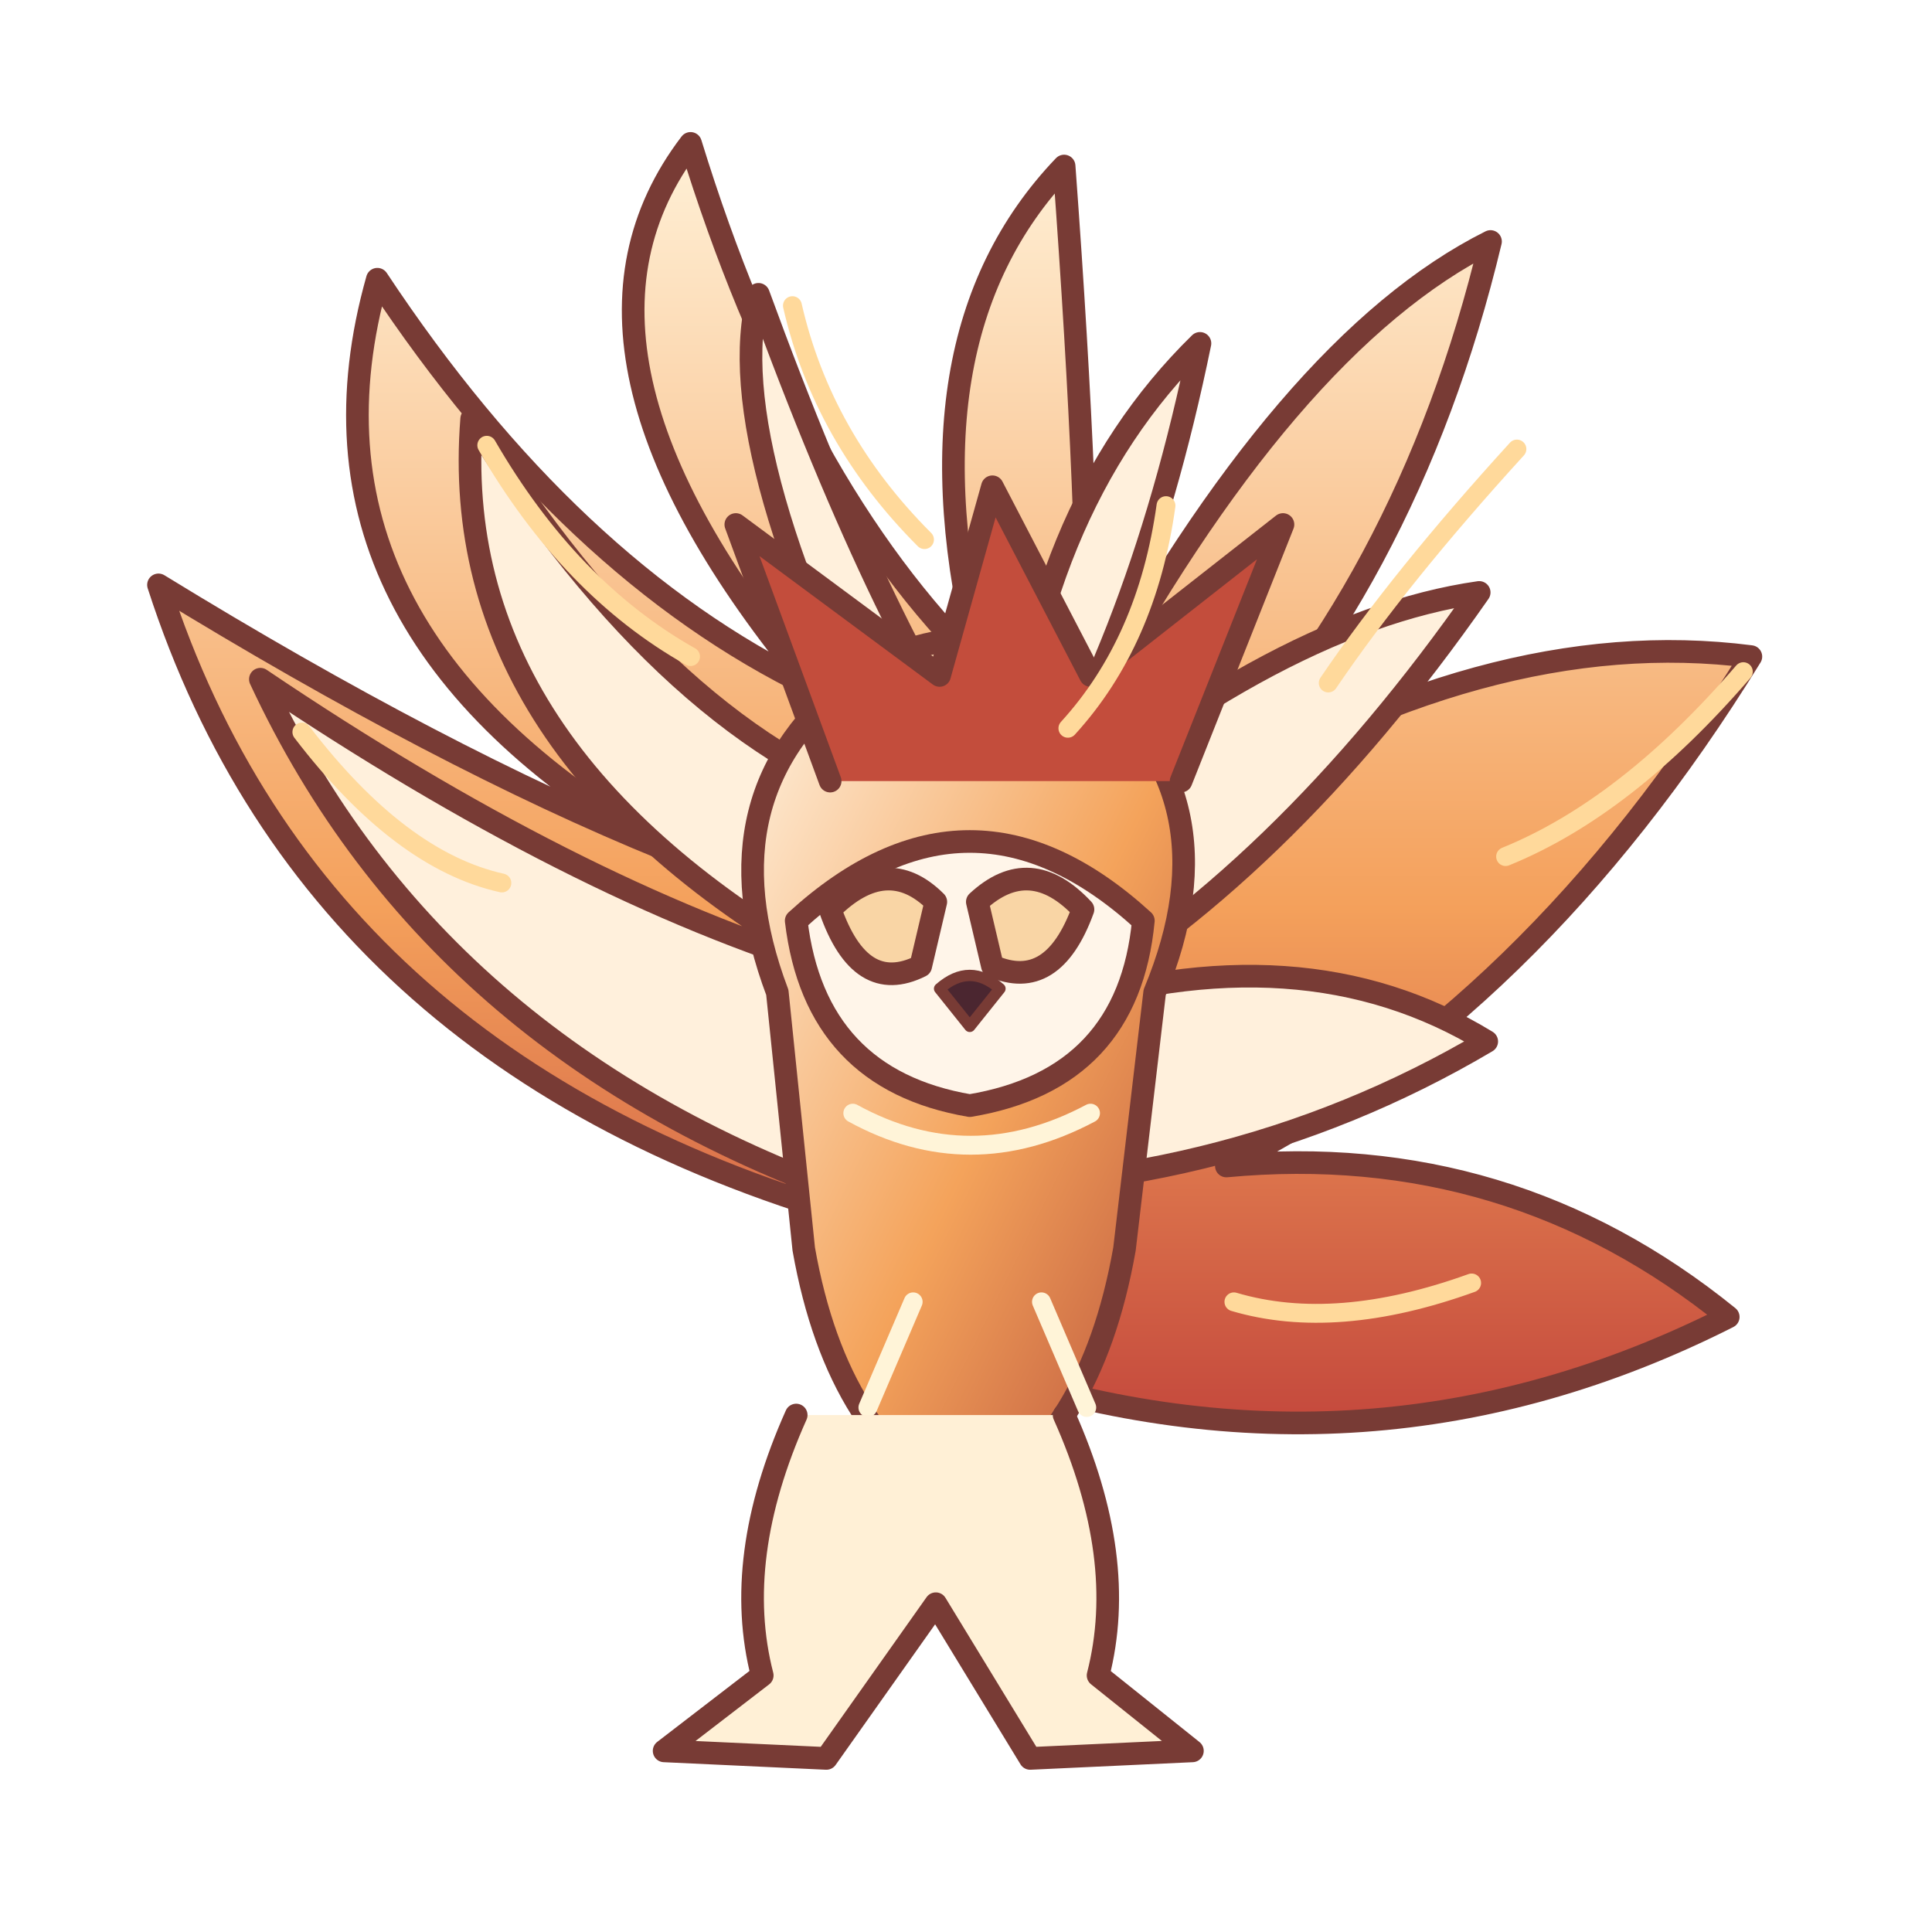
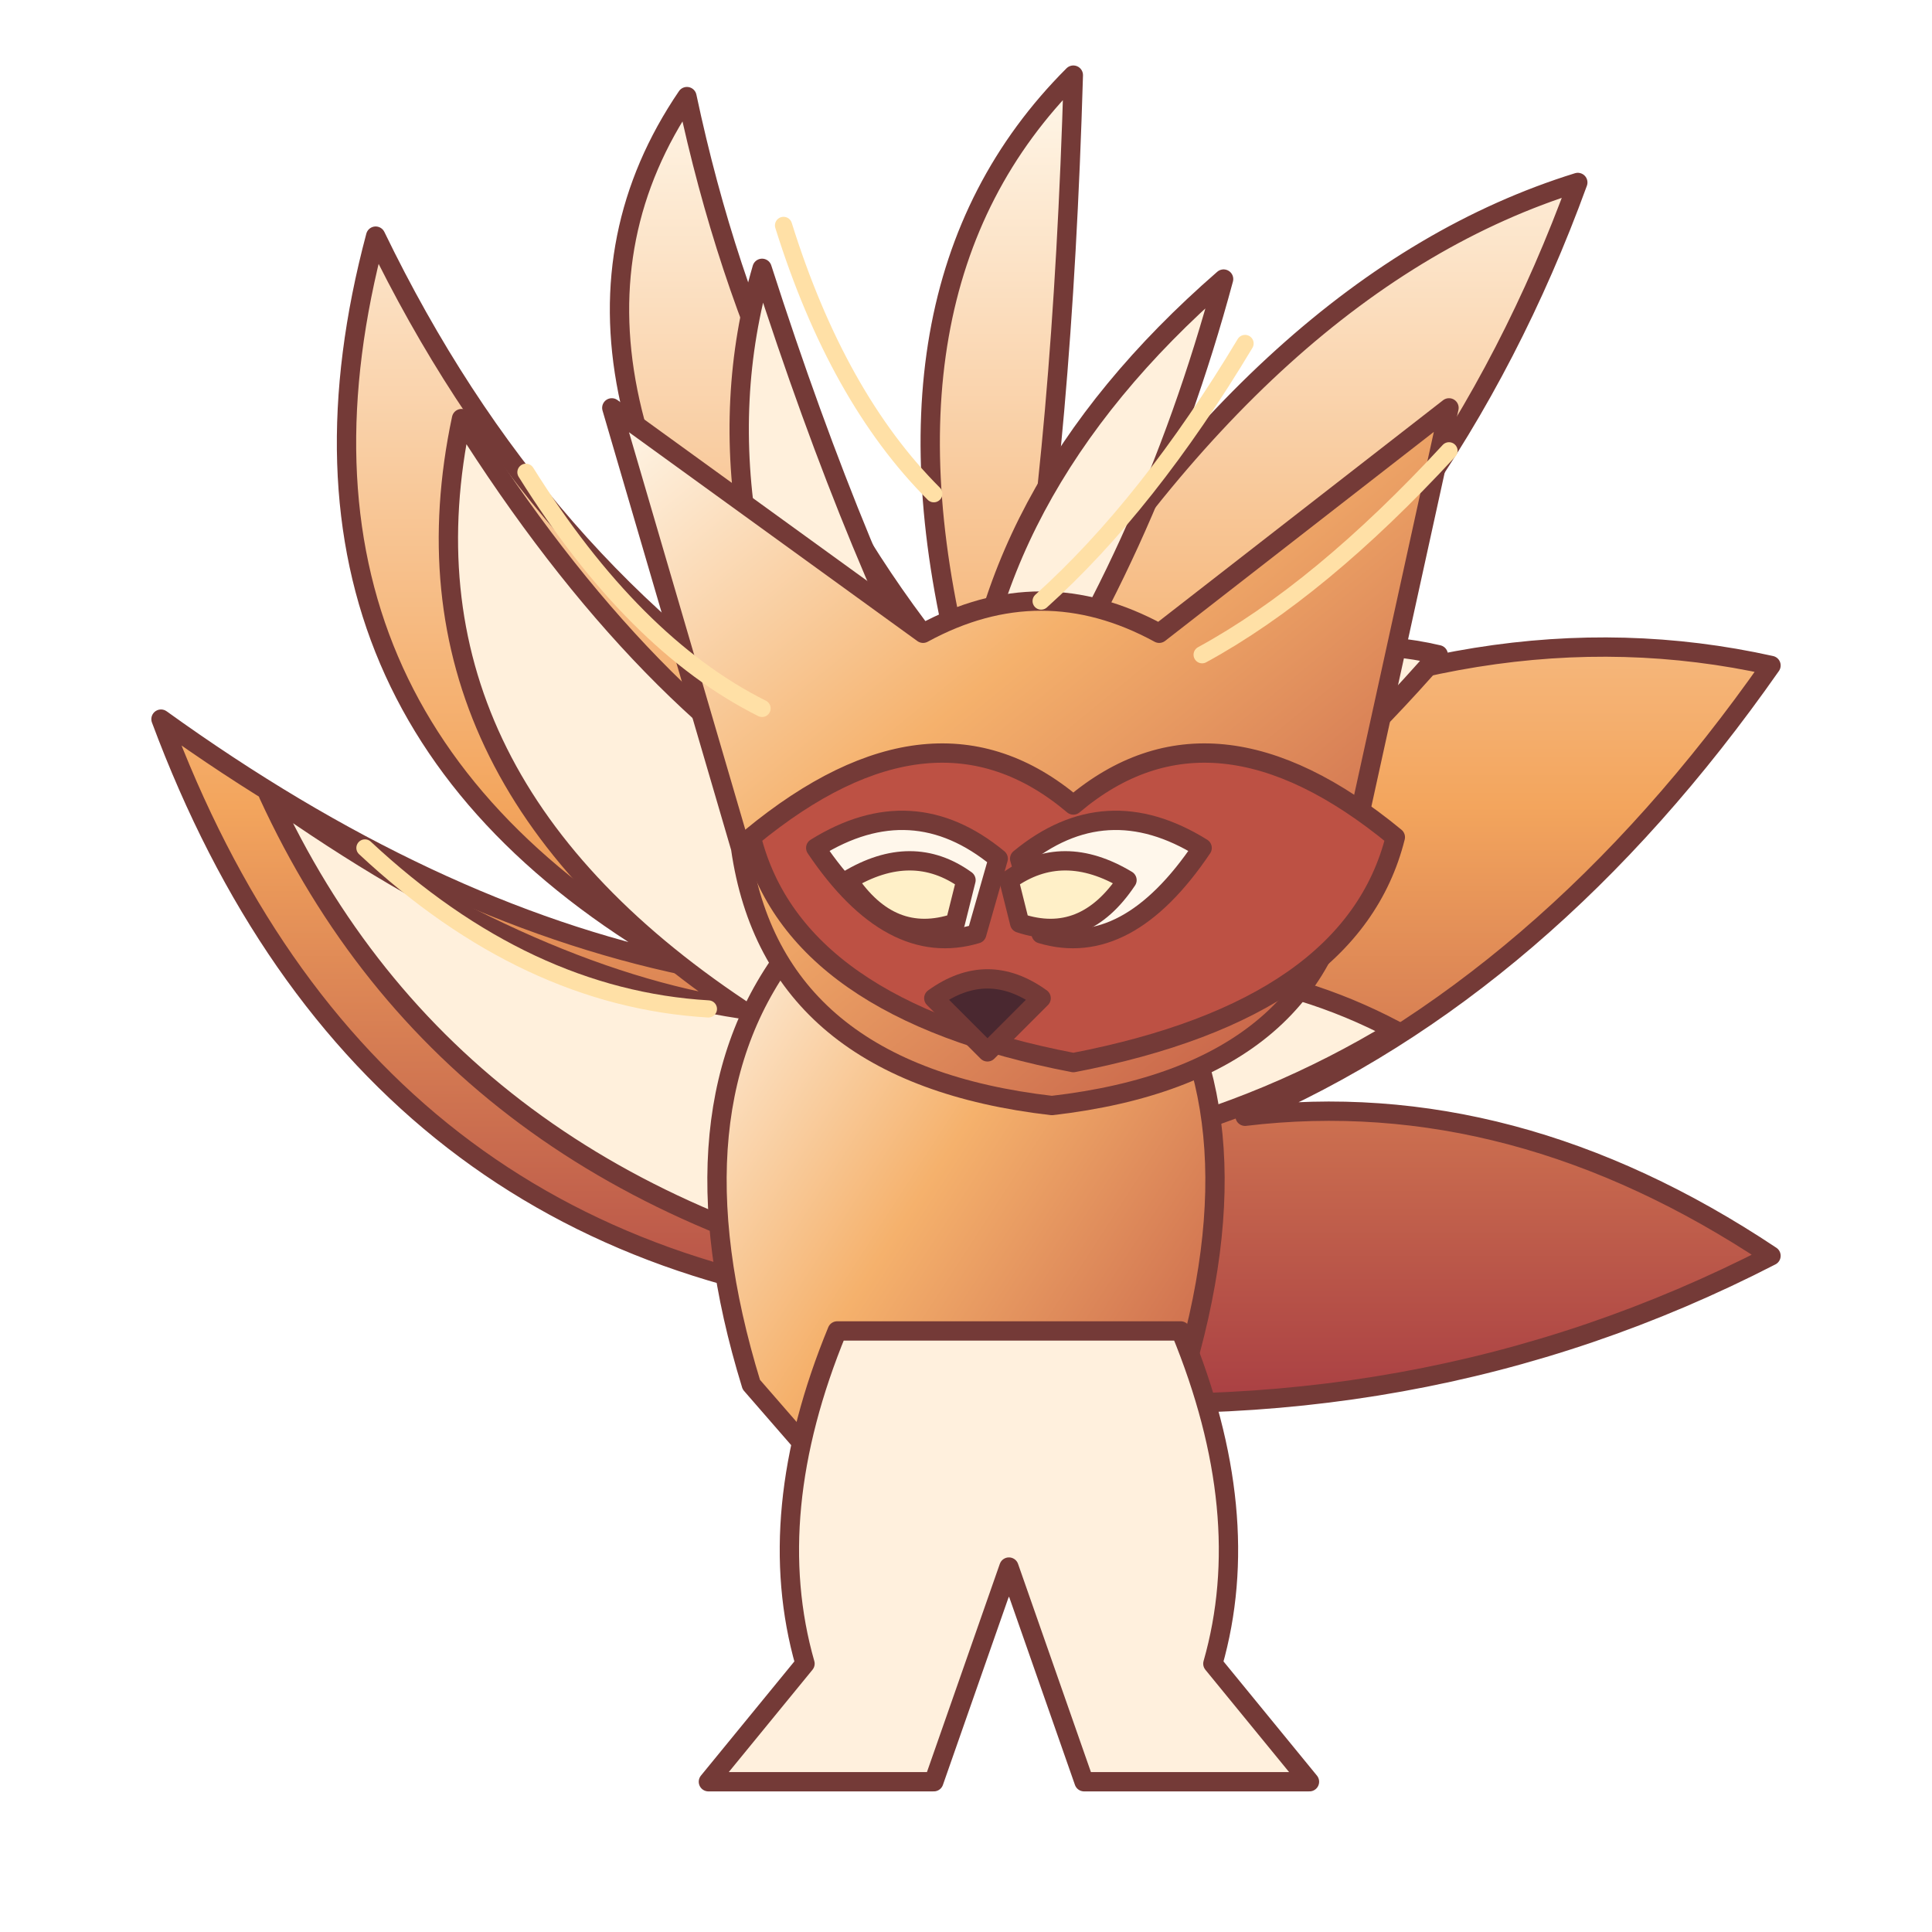
- <svg xmlns="http://www.w3.org/2000/svg" viewBox="0 0 512 512" role="img" aria-labelledby="t d">
+ <svg xmlns="http://www.w3.org/2000/svg" viewBox="0 0 900 900">
  <defs>
-     <linearGradient id="coat" x2="1" y2="1">
-       <stop stop-color="#fff4e3" />
-       <stop offset=".55" stop-color="#f4a35b" />
-       <stop offset="1" stop-color="#b64d39" />
+     <linearGradient id="fur" x2="1" y2="1">
+       <stop stop-color="#fff8ec" />
+       <stop offset=".42" stop-color="#f5b16c" />
+       <stop offset="1" stop-color="#b94b3e" />
    </linearGradient>
-     <linearGradient id="tail" x2="0" y2="1">
-       <stop stop-color="#fff0d6" />
-       <stop offset=".6" stop-color="#f4a05b" />
-       <stop offset="1" stop-color="#c54a3d" />
+     <linearGradient id="tails" x2="0" y2="1">
+       <stop stop-color="#fff8eb" />
+       <stop offset=".55" stop-color="#f3a55d" />
+       <stop offset="1" stop-color="#a93f43" />
    </linearGradient>
  </defs>
-   <g stroke="#783b35" stroke-width="6" stroke-linejoin="round" stroke-linecap="round">
-     <path fill="url(#tail)" d="M235 325Q84 285 42 155q75 46 134 70Q74 166 100 74q51 77 115 108Q141 93 183 38q28 91 77 139Q238 90 282 44q7 95 6 145Q341 91 395 64q-22 92-81 151 80-50 150-41-58 94-139 135 75-7 133 40-95 48-198 14Z" />
-     <path fill="#fff0dc" d="M234 320Q116 281 69 180q83 56 152 77Q118 199 125 111q53 85 115 104Q190 119 201 78q34 93 66 137Q273 135 318 91q-17 83-53 136 71-62 127-70-53 76-115 111 68-22 117 8-71 42-160 39Z" />
-     <path fill="url(#coat)" d="M206 263q-20-53 21-84 29-19 60 0 41 31 19 84l-8 68q-9 51-42 68-34-17-43-68Z" />
-     <path fill="#fff5e9" d="M211 244q46-42 92 0-4 42-46 49-41-7-46-49Z" />
-     <path fill="#c34d3c" d="M220 207 195 139l54 40 14-50 26 50 51-40-27 68" />
-     <path fill="#f9d5a5" d="M220 241q15-15 28-2l-4 17q-16 8-24-15m39-2q14-13 28 2-8 22-24 15Z" />
-     <path fill="#4b2630" stroke-width="3" d="M249 262q8-7 16 0l-8 10Z" />
-     <path fill="none" stroke="#fff4d8" stroke-width="5" d="M226 295q31 17 63 0m-47 50-12 28m46-28 12 28" />
-     <path fill="#fff0d6" d="M211 375q-17 38-9 69l-26 20 43 2 29-41 25 41 43-2-25-20q8-31-9-69" />
-   </g>
-   <g fill="none" stroke="#ffd99b" stroke-width="5" stroke-linecap="round">
-     <path d="M80 194q26 34 53 40m-4-116q22 38 54 56m27-93q8 35 35 62m64-9q-5 36-26 59m119-74q-31 34-50 62m110-3q-31 36-63 49m-9 113q-36 13-63 5" />
+   <g stroke="#743a37" stroke-width="9" stroke-linejoin="round" stroke-linecap="round">
+     <g fill="url(#tails)">
+       <path d="M430 610Q170 590 75 335q125 90 245 115Q115 335 175 110q75 155 205 235Q235 170 320 45q35 165 130 275Q400 135 500 35q-5 170-25 285Q590 130 735 85q-60 165-190 270 145-75 280-45-105 150-245 210 125-15 245 65-165 85-360 65Z" />
+       <path fill="#fff0dc" d="M435 600Q210 555 125 370q120 85 220 100Q180 360 215 195q85 135 185 190Q320 245 355 125q45 140 95 230Q455 230 570 130q-35 130-105 230 120-75 205-55-100 115-210 155 105-25 190 20-115 70-260 65Z" />
+     </g>
+     <path fill="url(#fur)" d="M370 440q80-75 160 0 60 75 20 205l-100 115-100-115q-40-130 20-205Z" />
+     <path fill="url(#fur)" d="M345 395 285 190l145 105q55-30 110 0l135-105-45 205q-10 105-140 120-130-15-145-120Z" />
+     <path fill="#bd5144" d="M350 390q85-70 150-15 65-55 150 15-20 80-150 105-130-25-150-105Z" />
+     <path fill="#fff7eb" d="M380 395q45-28 85 5l-10 35q-40 12-75-40m95 5q40-33 85-5-35 52-75 40Z" />
+     <path fill="#4a2830" d="M435 465q25-18 50 0l-25 25Z" />
+     <path fill="#fff0dd" d="M390 620q-35 85-15 155l-45 55h105l35-100 35 100h105l-45-55q20-70-15-155Z" />
+     <path fill="none" stroke="#ffe0a6" stroke-width="8" d="M170 395q75 70 160 75M245 220q50 80 110 110M365 105q25 80 70 125m145-70q-45 75-95 120m190-70q-60 65-115 95" />
+     <path fill="#fff0c8" d="M395 410q30-18 55 0l-5 20q-30 10-50-20m75 0q25-18 55 0-20 30-50 20Z" />
  </g>
</svg>
